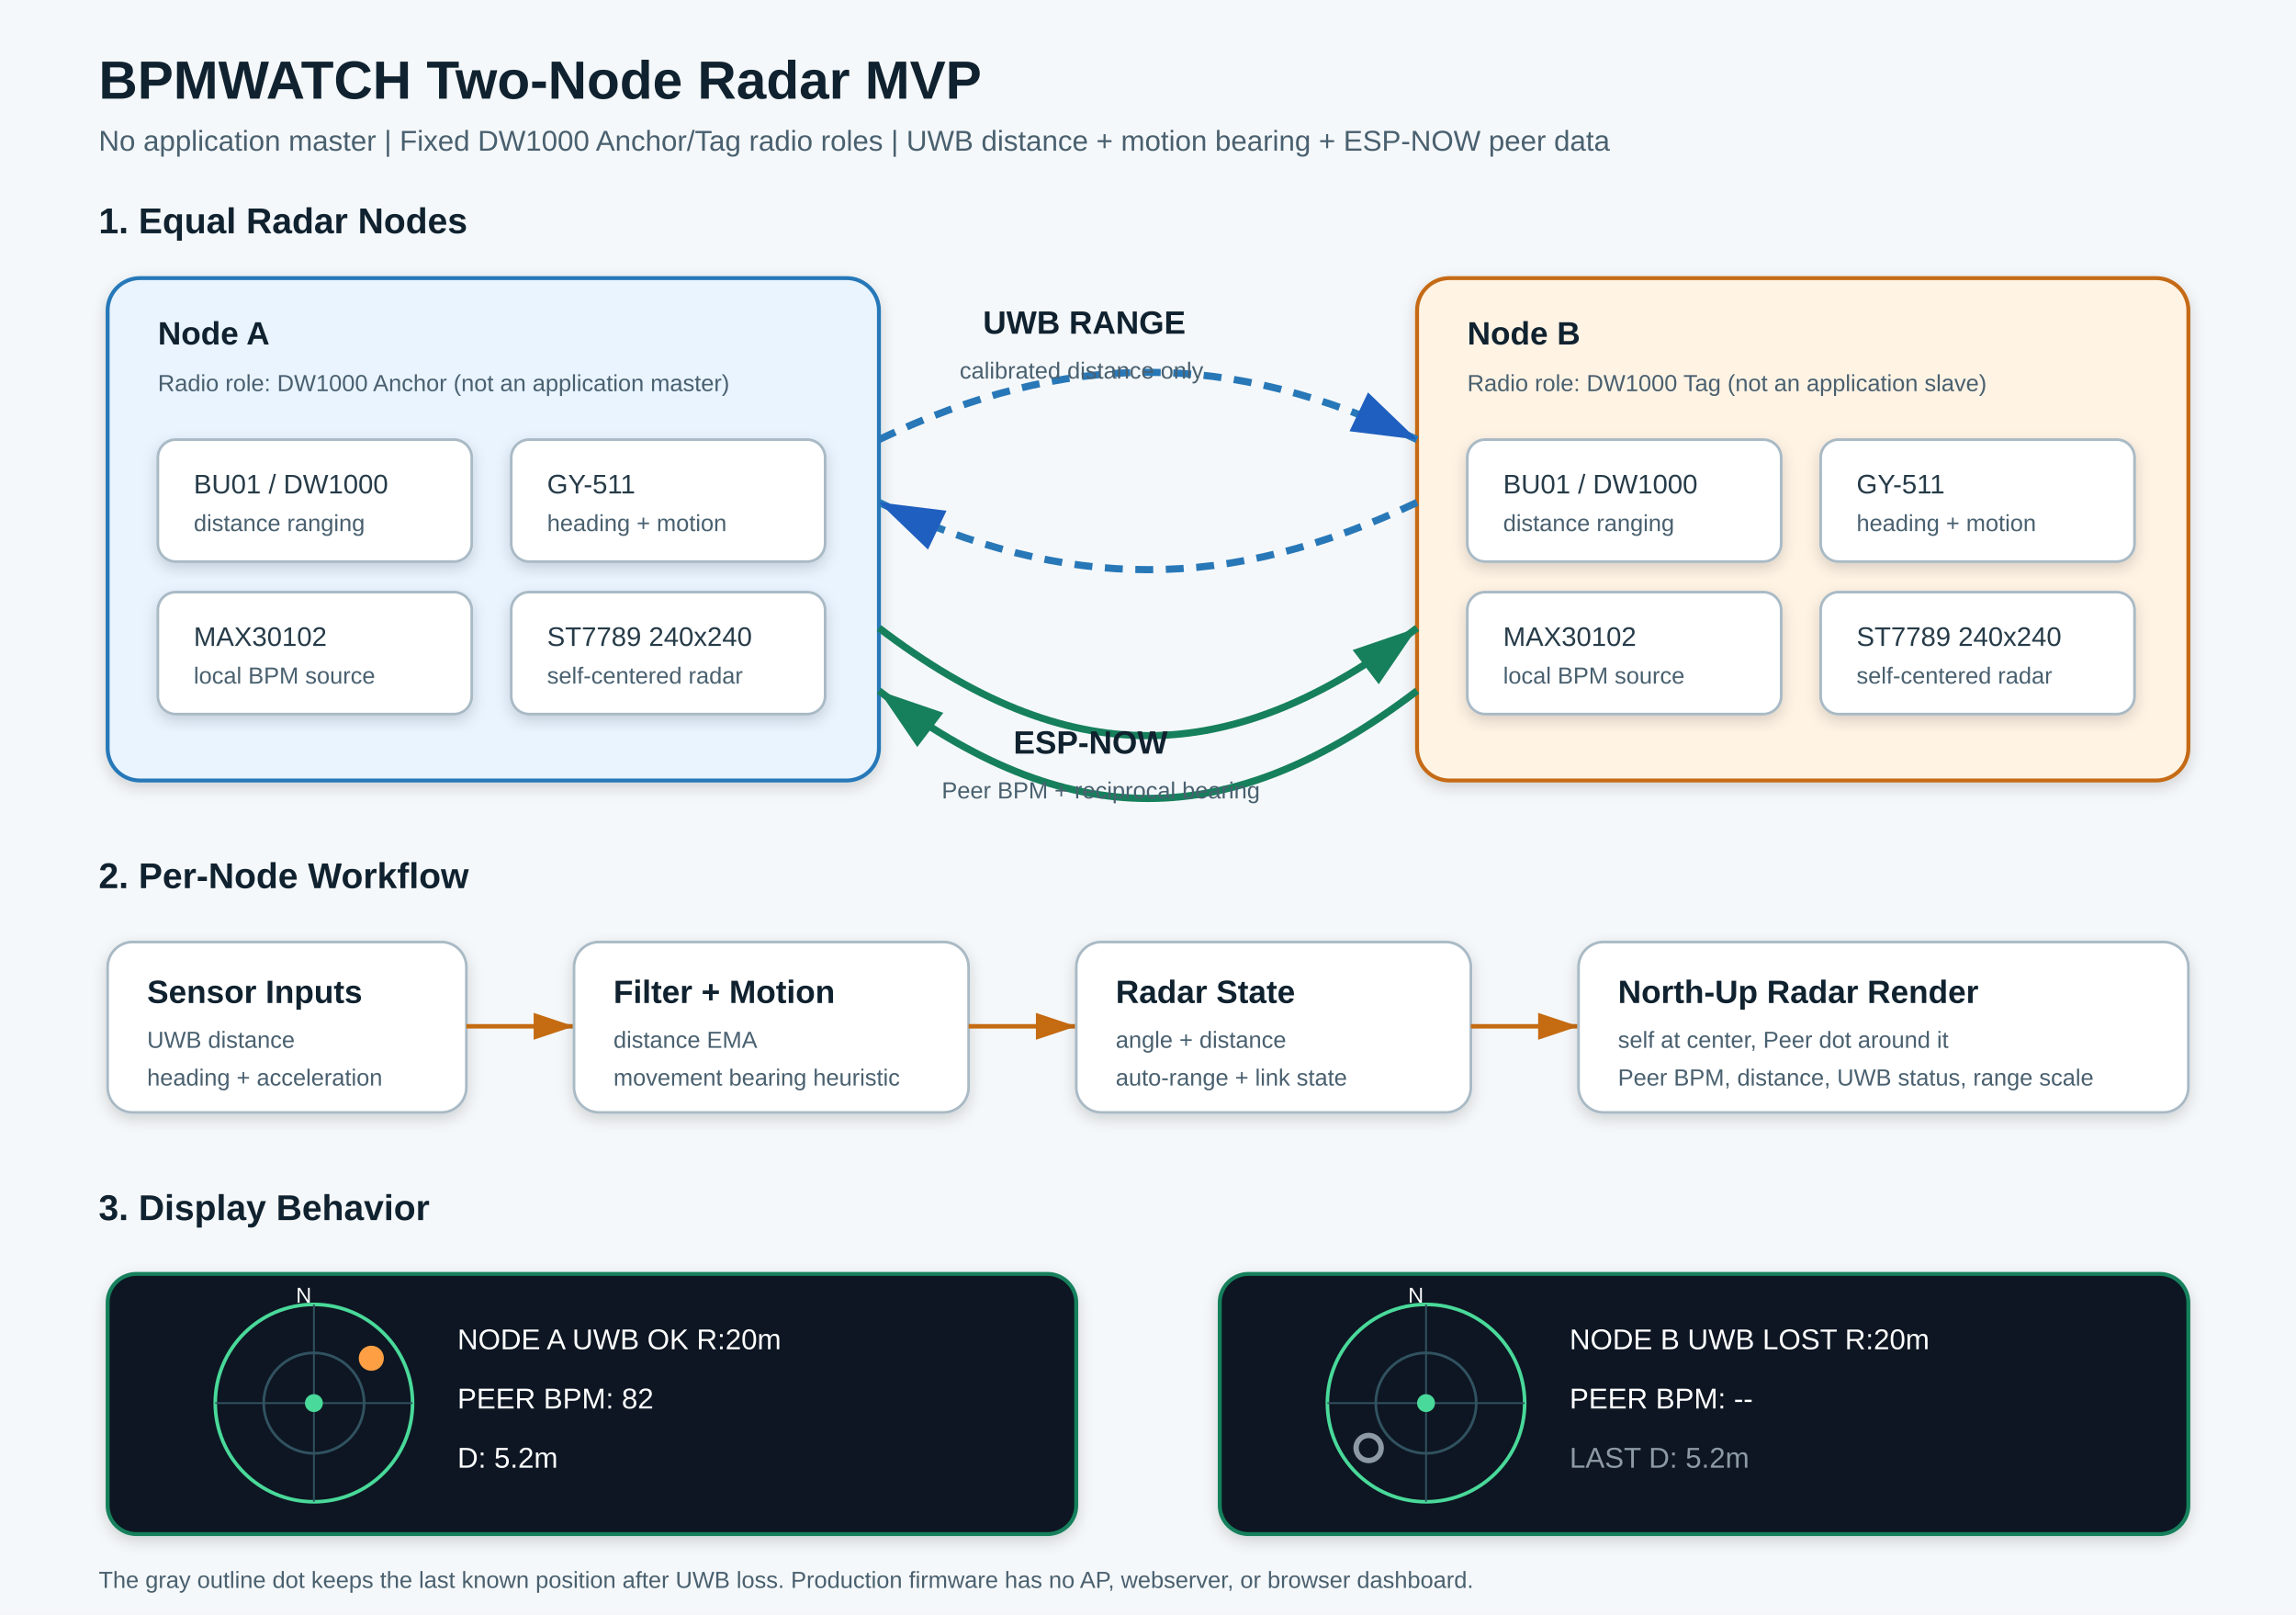
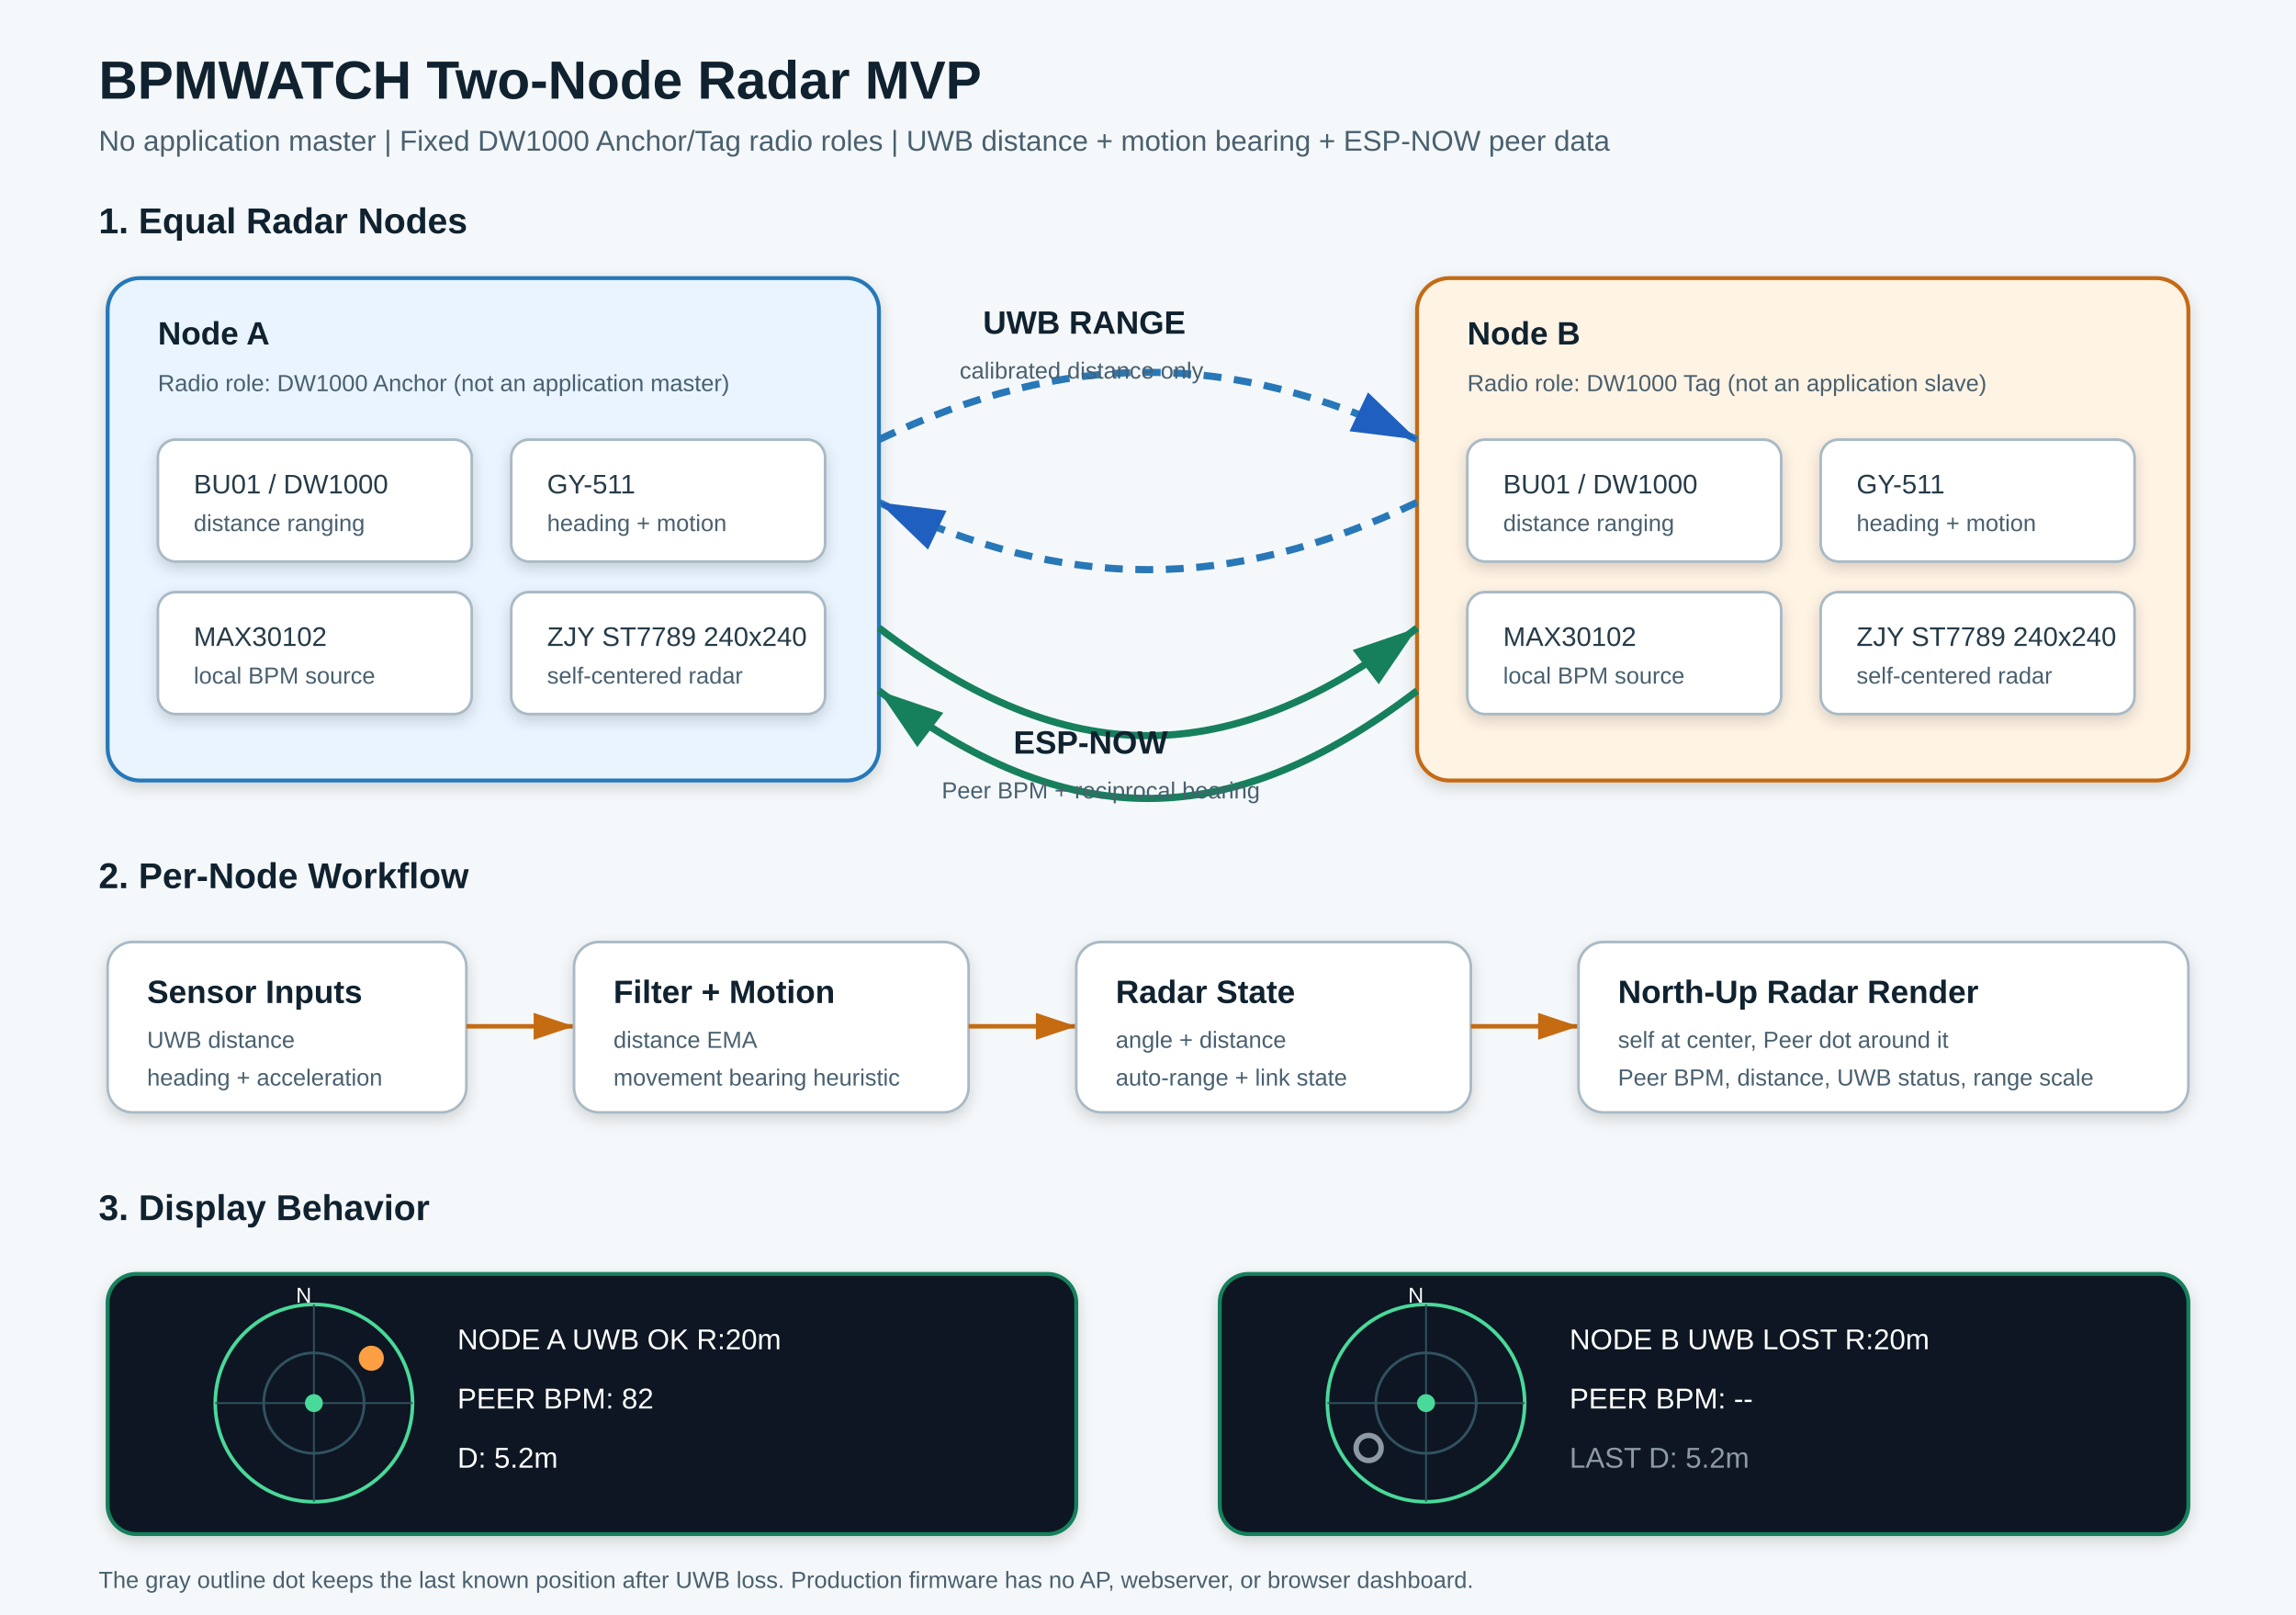
<svg xmlns="http://www.w3.org/2000/svg" width="1280" height="900" viewBox="0 0 1280 900">
  <defs>
    <marker id="arrowBlue" markerWidth="10" markerHeight="10" refX="9" refY="3" orient="auto" markerUnits="strokeWidth">
      <path d="M0,0 L0,6 L9,3 z" fill="#1f5fbf" />
    </marker>
    <marker id="arrowGreen" markerWidth="10" markerHeight="10" refX="9" refY="3" orient="auto" markerUnits="strokeWidth">
      <path d="M0,0 L0,6 L9,3 z" fill="#16805c" />
    </marker>
    <marker id="arrowOrange" markerWidth="10" markerHeight="10" refX="9" refY="3" orient="auto" markerUnits="strokeWidth">
      <path d="M0,0 L0,6 L9,3 z" fill="#c56b12" />
    </marker>
    <filter id="shadow" x="-15%" y="-15%" width="130%" height="130%">
      <feDropShadow dx="0" dy="3" stdDeviation="4" flood-opacity="0.16" />
    </filter>
    <style>
      .title { font: 700 30px Arial, sans-serif; fill: #10222f; }
      .subtitle { font: 16px Arial, sans-serif; fill: #49606f; }
      .section { font: 700 20px Arial, sans-serif; fill: #10222f; }
      .boxTitle { font: 700 18px Arial, sans-serif; fill: #10222f; }
      .text { font: 15px Arial, sans-serif; fill: #263b48; }
      .small { font: 13px Arial, sans-serif; fill: #49606f; }
      .nodeA { fill: #e9f4ff; stroke: #2878b8; stroke-width: 2.2; filter: url(#shadow); }
      .nodeB { fill: #fff3e4; stroke: #c56b12; stroke-width: 2.2; filter: url(#shadow); }
      .module { fill: #fff; stroke: #a9bac5; stroke-width: 1.5; filter: url(#shadow); }
      .radar { fill: #0c1820; stroke: #16805c; stroke-width: 2.2; filter: url(#shadow); }
      .uwb { stroke: #2878b8; stroke-width: 4; stroke-dasharray: 10 7; fill: none; marker-end: url(#arrowBlue); }
      .esp { stroke: #16805c; stroke-width: 4; fill: none; marker-end: url(#arrowGreen); }
      .flow { stroke: #c56b12; stroke-width: 2.5; fill: none; marker-end: url(#arrowOrange); }
    </style>
  </defs>
  <rect width="1280" height="900" fill="#f5f8fa" />
  <text x="55" y="55" class="title">BPMWATCH Two-Node Radar MVP</text>
  <text x="55" y="84" class="subtitle">No application master | Fixed DW1000 Anchor/Tag radio roles | UWB distance + motion bearing + ESP-NOW peer data</text>
  <text x="55" y="130" class="section">1. Equal Radar Nodes</text>
  <rect x="60" y="155" width="430" height="280" rx="18" class="nodeA" />
  <text x="88" y="192" class="boxTitle">Node A</text>
  <text x="88" y="218" class="small">Radio role: DW1000 Anchor (not an application master)</text>
  <rect x="88" y="245" width="175" height="68" rx="10" class="module" />
  <text x="108" y="275" class="text">BU01 / DW1000</text>
  <text x="108" y="296" class="small">distance ranging</text>
  <rect x="285" y="245" width="175" height="68" rx="10" class="module" />
  <text x="305" y="275" class="text">GY-511</text>
  <text x="305" y="296" class="small">heading + motion</text>
  <rect x="88" y="330" width="175" height="68" rx="10" class="module" />
  <text x="108" y="360" class="text">MAX30102</text>
  <text x="108" y="381" class="small">local BPM source</text>
  <rect x="285" y="330" width="175" height="68" rx="10" class="module" />
-   <text x="305" y="360" class="text">ST7789 240x240</text>
+   <text x="305" y="360" class="text">ZJY ST7789 240x240</text>
  <text x="305" y="381" class="small">self-centered radar</text>
  <rect x="790" y="155" width="430" height="280" rx="18" class="nodeB" />
  <text x="818" y="192" class="boxTitle">Node B</text>
  <text x="818" y="218" class="small">Radio role: DW1000 Tag (not an application slave)</text>
  <rect x="818" y="245" width="175" height="68" rx="10" class="module" />
  <text x="838" y="275" class="text">BU01 / DW1000</text>
  <text x="838" y="296" class="small">distance ranging</text>
  <rect x="1015" y="245" width="175" height="68" rx="10" class="module" />
  <text x="1035" y="275" class="text">GY-511</text>
  <text x="1035" y="296" class="small">heading + motion</text>
  <rect x="818" y="330" width="175" height="68" rx="10" class="module" />
  <text x="838" y="360" class="text">MAX30102</text>
  <text x="838" y="381" class="small">local BPM source</text>
  <rect x="1015" y="330" width="175" height="68" rx="10" class="module" />
-   <text x="1035" y="360" class="text">ST7789 240x240</text>
+   <text x="1035" y="360" class="text">ZJY ST7789 240x240</text>
  <text x="1035" y="381" class="small">self-centered radar</text>
  <path d="M490 245 C595 195 685 195 790 245" class="uwb" />
  <path d="M790 280 C685 330 595 330 490 280" class="uwb" />
  <text x="548" y="186" class="boxTitle">UWB RANGE</text>
  <text x="535" y="211" class="small">calibrated distance only</text>
  <path d="M490 350 C595 430 685 430 790 350" class="esp" />
  <path d="M790 385 C685 465 595 465 490 385" class="esp" />
  <text x="565" y="420" class="boxTitle">ESP-NOW</text>
  <text x="525" y="445" class="small">Peer BPM + reciprocal bearing</text>
  <text x="55" y="495" class="section">2. Per-Node Workflow</text>
  <rect x="60" y="525" width="200" height="95" rx="14" class="module" />
  <text x="82" y="559" class="boxTitle">Sensor Inputs</text>
  <text x="82" y="584" class="small">UWB distance</text>
  <text x="82" y="605" class="small">heading + acceleration</text>
  <path d="M260 572 L320 572" class="flow" />
  <rect x="320" y="525" width="220" height="95" rx="14" class="module" />
  <text x="342" y="559" class="boxTitle">Filter + Motion</text>
  <text x="342" y="584" class="small">distance EMA</text>
  <text x="342" y="605" class="small">movement bearing heuristic</text>
  <path d="M540 572 L600 572" class="flow" />
  <rect x="600" y="525" width="220" height="95" rx="14" class="module" />
  <text x="622" y="559" class="boxTitle">Radar State</text>
  <text x="622" y="584" class="small">angle + distance</text>
  <text x="622" y="605" class="small">auto-range + link state</text>
  <path d="M820 572 L880 572" class="flow" />
  <rect x="880" y="525" width="340" height="95" rx="14" class="module" />
  <text x="902" y="559" class="boxTitle">North-Up Radar Render</text>
  <text x="902" y="584" class="small">self at center, Peer dot around it</text>
  <text x="902" y="605" class="small">Peer BPM, distance, UWB status, range scale</text>
  <text x="55" y="680" class="section">3. Display Behavior</text>
  <rect x="60" y="710" width="540" height="145" rx="16" class="radar" />
  <circle cx="175" cy="782" r="55" fill="none" stroke="#49d99a" stroke-width="2" />
  <circle cx="175" cy="782" r="28" fill="none" stroke="#315260" stroke-width="1.5" />
  <line x1="120" y1="782" x2="230" y2="782" stroke="#315260" />
  <line x1="175" y1="727" x2="175" y2="837" stroke="#315260" />
  <circle cx="175" cy="782" r="5" fill="#49d99a" />
  <circle cx="207" cy="757" r="7" fill="#ff9f43" />
  <text x="165" y="726" fill="#fff" font-family="Arial" font-size="12">N</text>
  <text x="255" y="752" fill="#fff" font-family="Arial" font-size="16">NODE A  UWB OK  R:20m</text>
  <text x="255" y="785" fill="#fff" font-family="Arial" font-size="16">PEER BPM: 82</text>
  <text x="255" y="818" fill="#fff" font-family="Arial" font-size="16">D: 5.2m</text>
  <rect x="680" y="710" width="540" height="145" rx="16" class="radar" />
  <circle cx="795" cy="782" r="55" fill="none" stroke="#49d99a" stroke-width="2" />
  <circle cx="795" cy="782" r="28" fill="none" stroke="#315260" stroke-width="1.5" />
  <line x1="740" y1="782" x2="850" y2="782" stroke="#315260" />
  <line x1="795" y1="727" x2="795" y2="837" stroke="#315260" />
  <circle cx="795" cy="782" r="5" fill="#49d99a" />
  <circle cx="763" cy="807" r="7" fill="none" stroke="#8d9aa3" stroke-width="3" />
  <text x="785" y="726" fill="#fff" font-family="Arial" font-size="12">N</text>
  <text x="875" y="752" fill="#fff" font-family="Arial" font-size="16">NODE B  UWB LOST  R:20m</text>
  <text x="875" y="785" fill="#fff" font-family="Arial" font-size="16">PEER BPM: --</text>
  <text x="875" y="818" fill="#8d9aa3" font-family="Arial" font-size="16">LAST D: 5.2m</text>
  <text x="55" y="885" class="small">The gray outline dot keeps the last known position after UWB loss. Production firmware has no AP, webserver, or browser dashboard.</text>
</svg>
